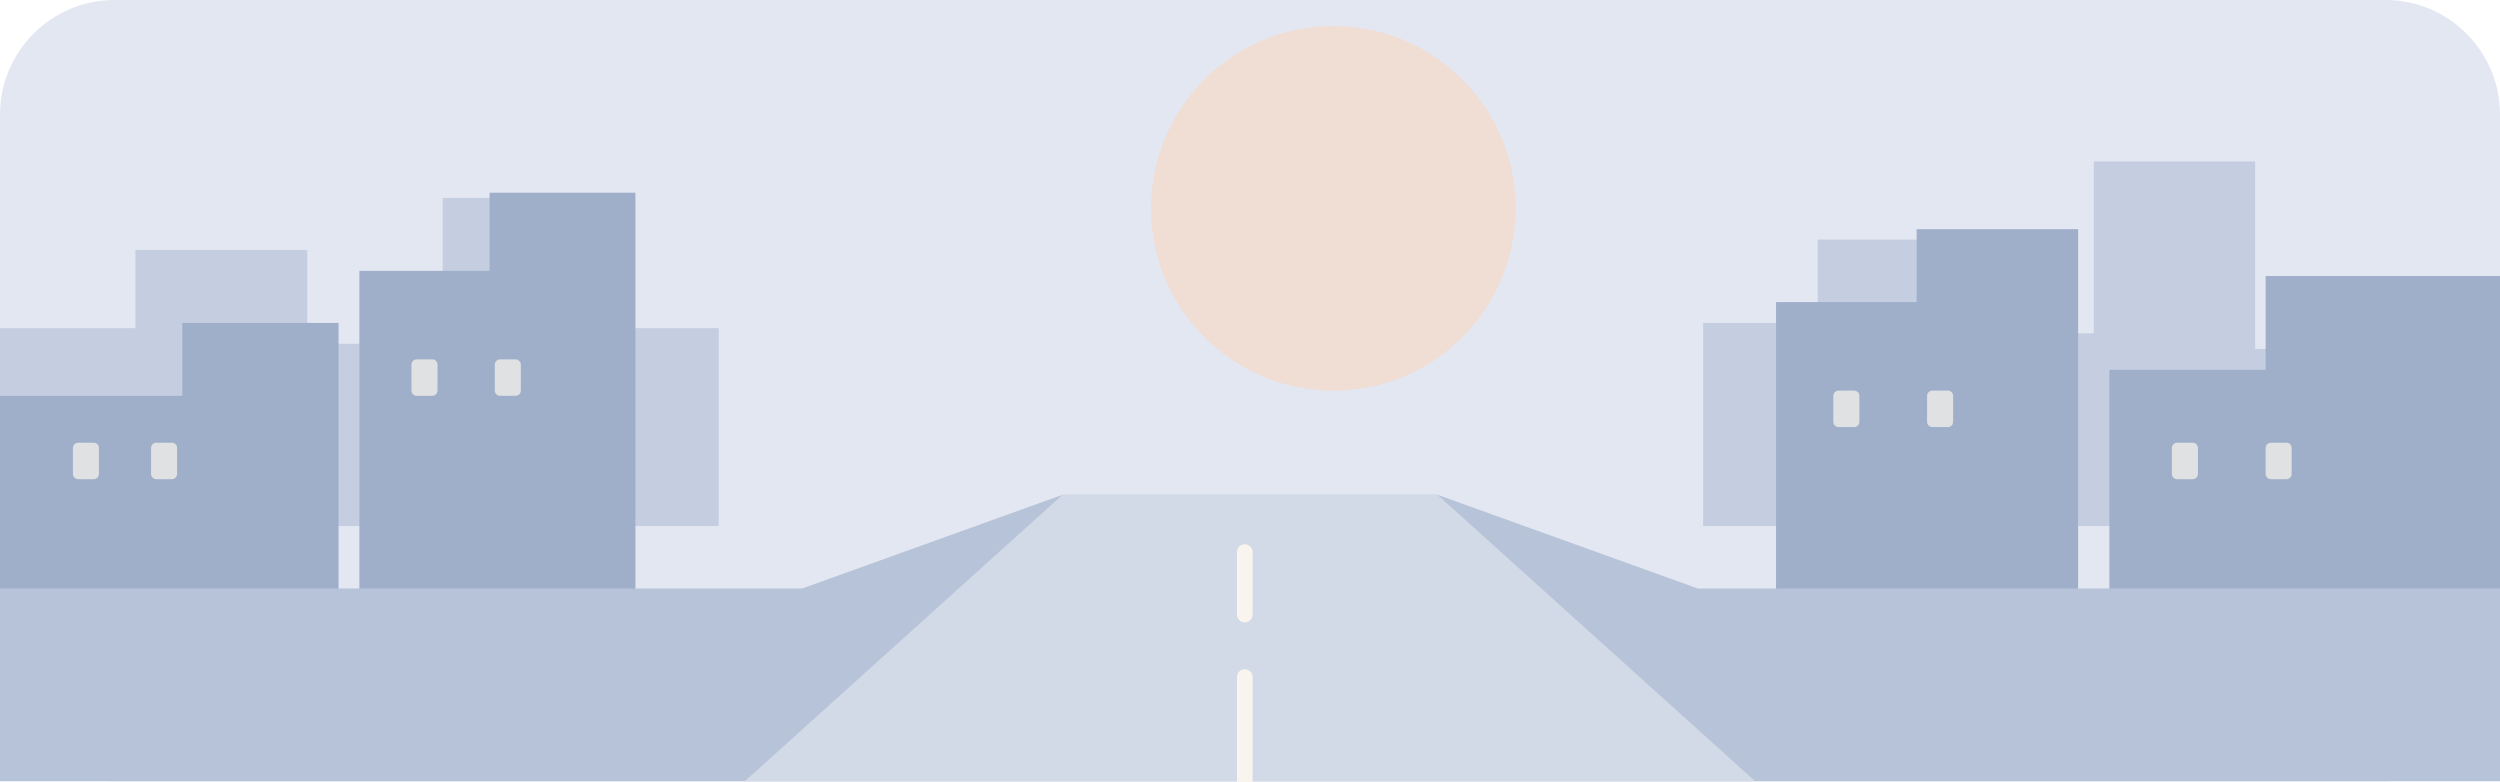
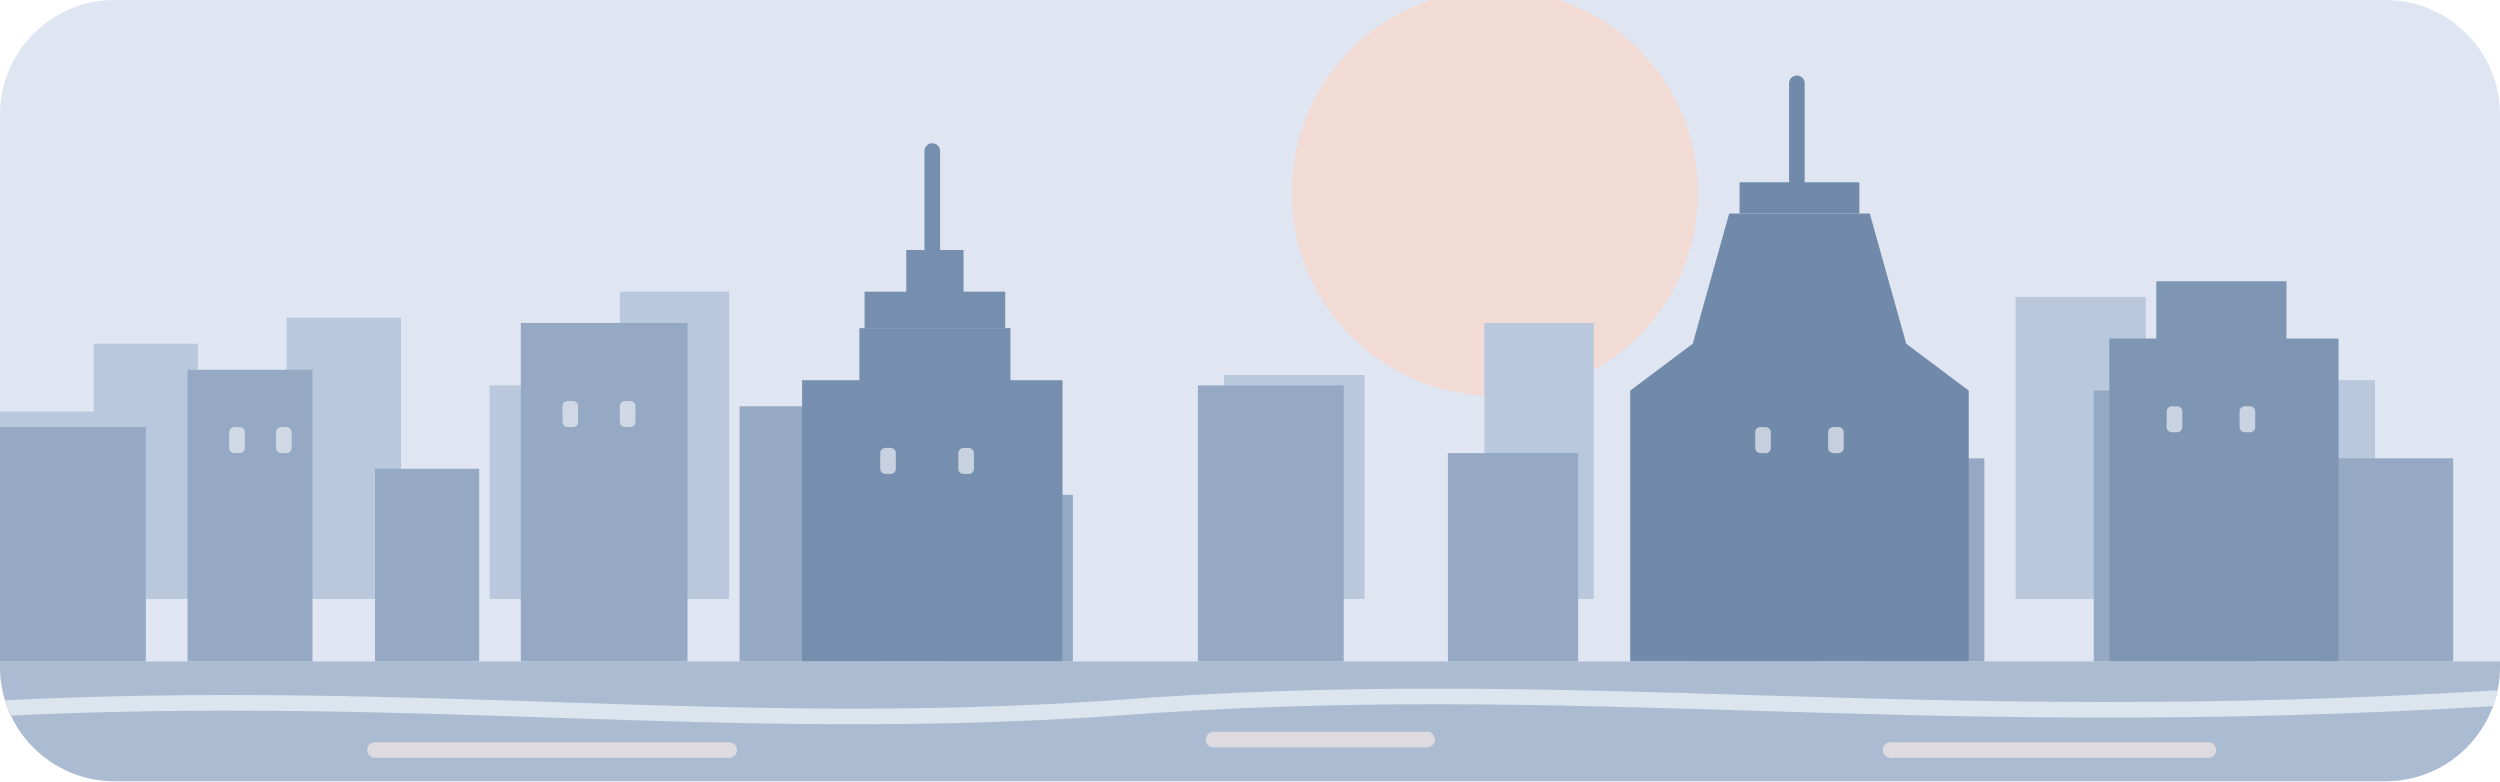
- <svg xmlns="http://www.w3.org/2000/svg" viewBox="0 0 480 150" role="img" aria-label="Downtown Flow artwork">
-   <rect width="480" height="150" rx="22" fill="#E3E7F1" />
-   <circle cx="256" cy="40" r="35" fill="#F0DDD4" />
-   <path d="M0 101V63h26V48h33v18h26V38h29v25h24v38zm327 0V62h22V46h32v18h21V31h31v36h47v34z" fill="#C5CEE1" />
-   <path d="M0 118V76h35V62h30v56zm69 0V52h25V37h28v81zm272 0V58h27V44h31v74zm64 0V71h30V53h45v65z" fill="#9FAFCA" />
-   <path d="M0 113h154l50-18h72l50 18h154v37H0z" fill="#B7C3D8" />
-   <path d="m204 95-61 55h194l-61-55z" fill="#D2D9E7" />
-   <path d="M239 106v12m0 12v20" stroke="#F9F5EE" stroke-linecap="round" stroke-width="3" />
-   <g fill="#F5F1EA" opacity=".75">
-     <rect x="14" y="85" width="5" height="7" rx="1" />
-     <rect x="29" y="85" width="5" height="7" rx="1" />
-     <rect x="79" y="69" width="5" height="7" rx="1" />
-     <rect x="95" y="69" width="5" height="7" rx="1" />
-     <rect x="352" y="75" width="5" height="7" rx="1" />
-     <rect x="370" y="75" width="5" height="7" rx="1" />
-     <rect x="417" y="85" width="5" height="7" rx="1" />
-     <rect x="435" y="85" width="5" height="7" rx="1" />
+ <svg xmlns="http://www.w3.org/2000/svg" viewBox="0 0 480 150" role="img" aria-label="Downtown Flow New York skyline artwork">
+   <defs>
+     <clipPath id="downtown-flow-frame">
+       <rect width="480" height="150" rx="22" />
+     </clipPath>
+   </defs>
+   <g clip-path="url(#downtown-flow-frame)">
+     <rect width="480" height="150" fill="#DFE6F1" />
+     <circle cx="287" cy="37" r="39" fill="#F2DBD5" />
+     <path d="M0 115V79h18V66h20v21h17V61h22v54h17V74h25V56h21v59h20V81h19v34h56V72h27v43h23V62h21v53h31V77h22v38h28V57h25v58h22V73h22v42z" fill="#B9C8DC" />
+     <path d="M0 127V82h28v45h8V71h24v56h12V90h20v37h8V62h32v65h10V78h27v49h12V95h25v32h24V74h28v53h20V87h25v40h22V71h24v56h10V88h22v39h21V75h31v52h12V88h26v39z" fill="#95A9C5" />
+     <path d="M154 127V73h11V63h29v10h10v54z" fill="#778FAF" />
+     <path d="M166 63V56h8v-8h11v8h8v7z" fill="#778FAF" />
+     <path d="M179 48V29" fill="none" stroke="#778FAF" stroke-linecap="round" stroke-width="3" />
+     <path d="M313 127V75l12-9 7-25h27l7 25 12 9v52z" fill="#718AAA" />
+     <path d="M334 41V35h23v6z" fill="#718AAA" />
+     <path d="M345 35V16" fill="none" stroke="#718AAA" stroke-linecap="round" stroke-width="3" />
+     <path d="M405 127V65h9V54h25v11h10v62z" fill="#7E96B4" />
+     <path d="M0 127h480v23H0z" fill="#AABBD2" />
+     <path d="M0 136c80-4 139 5 213 0 91-7 153 5 267-2" fill="none" stroke="#DCE4EE" stroke-linecap="round" stroke-width="3" />
+     <path d="M72 144h68m93-2h41m89 2h61" fill="none" stroke="#EDE6E4" stroke-linecap="round" stroke-width="3" opacity=".75" />
+     <g fill="#E9EDF3" opacity=".7">
+       <rect x="44" y="82" width="3" height="5" rx="1" />
+       <rect x="53" y="82" width="3" height="5" rx="1" />
+       <rect x="108" y="77" width="3" height="5" rx="1" />
+       <rect x="119" y="77" width="3" height="5" rx="1" />
+       <rect x="169" y="86" width="3" height="5" rx="1" />
+       <rect x="184" y="86" width="3" height="5" rx="1" />
+       <rect x="337" y="82" width="3" height="5" rx="1" />
+       <rect x="351" y="82" width="3" height="5" rx="1" />
+       <rect x="416" y="78" width="3" height="5" rx="1" />
+       <rect x="430" y="78" width="3" height="5" rx="1" />
+     </g>
  </g>
</svg>
